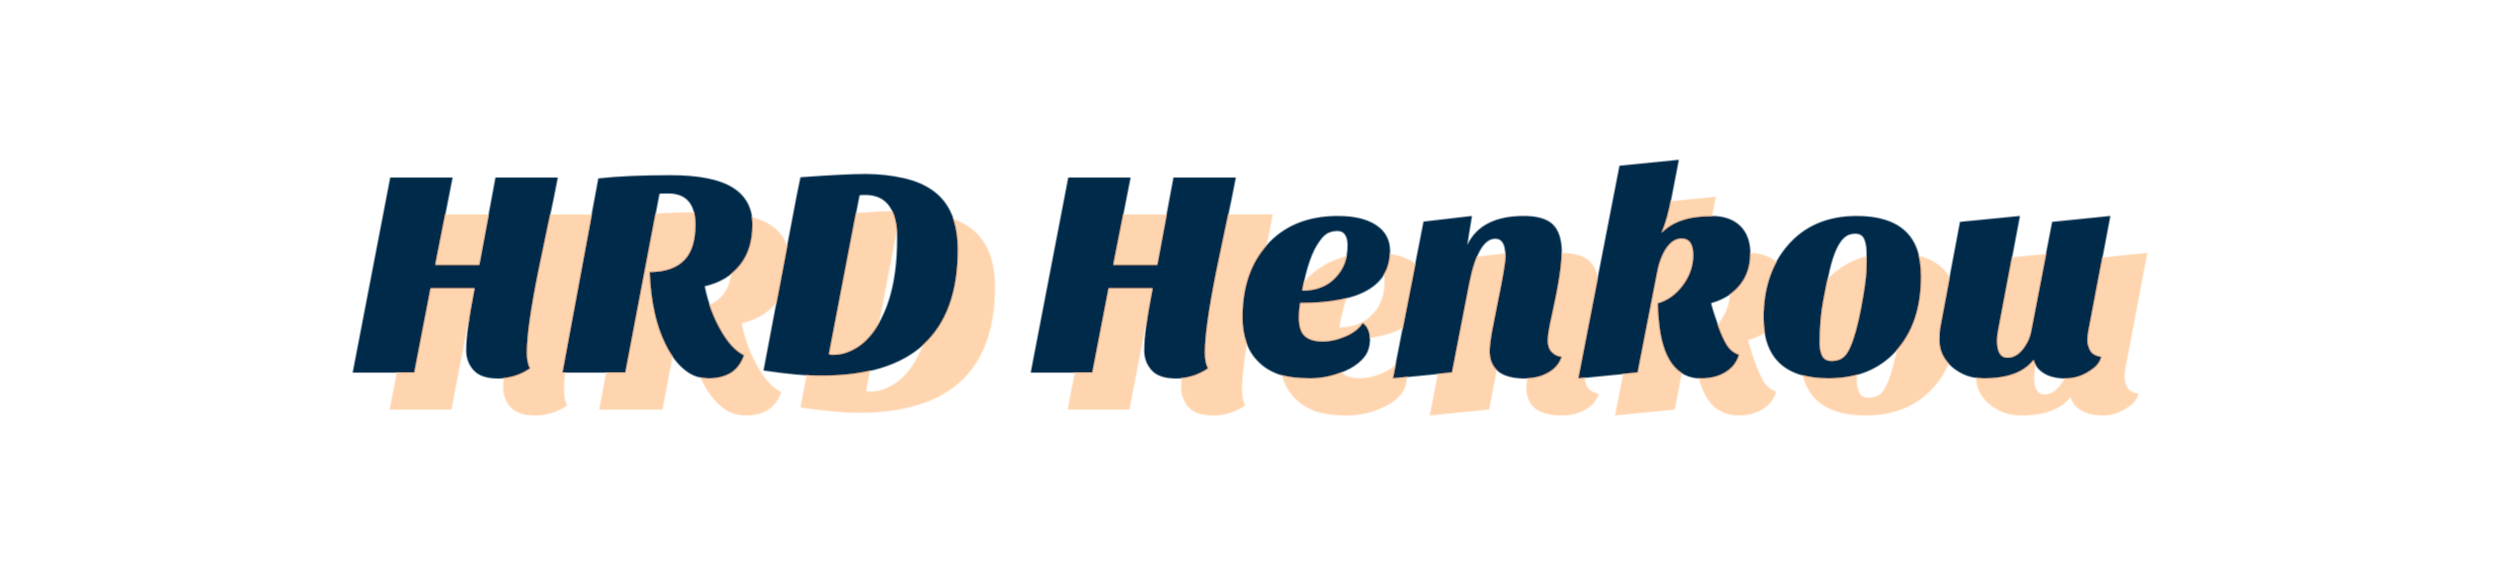
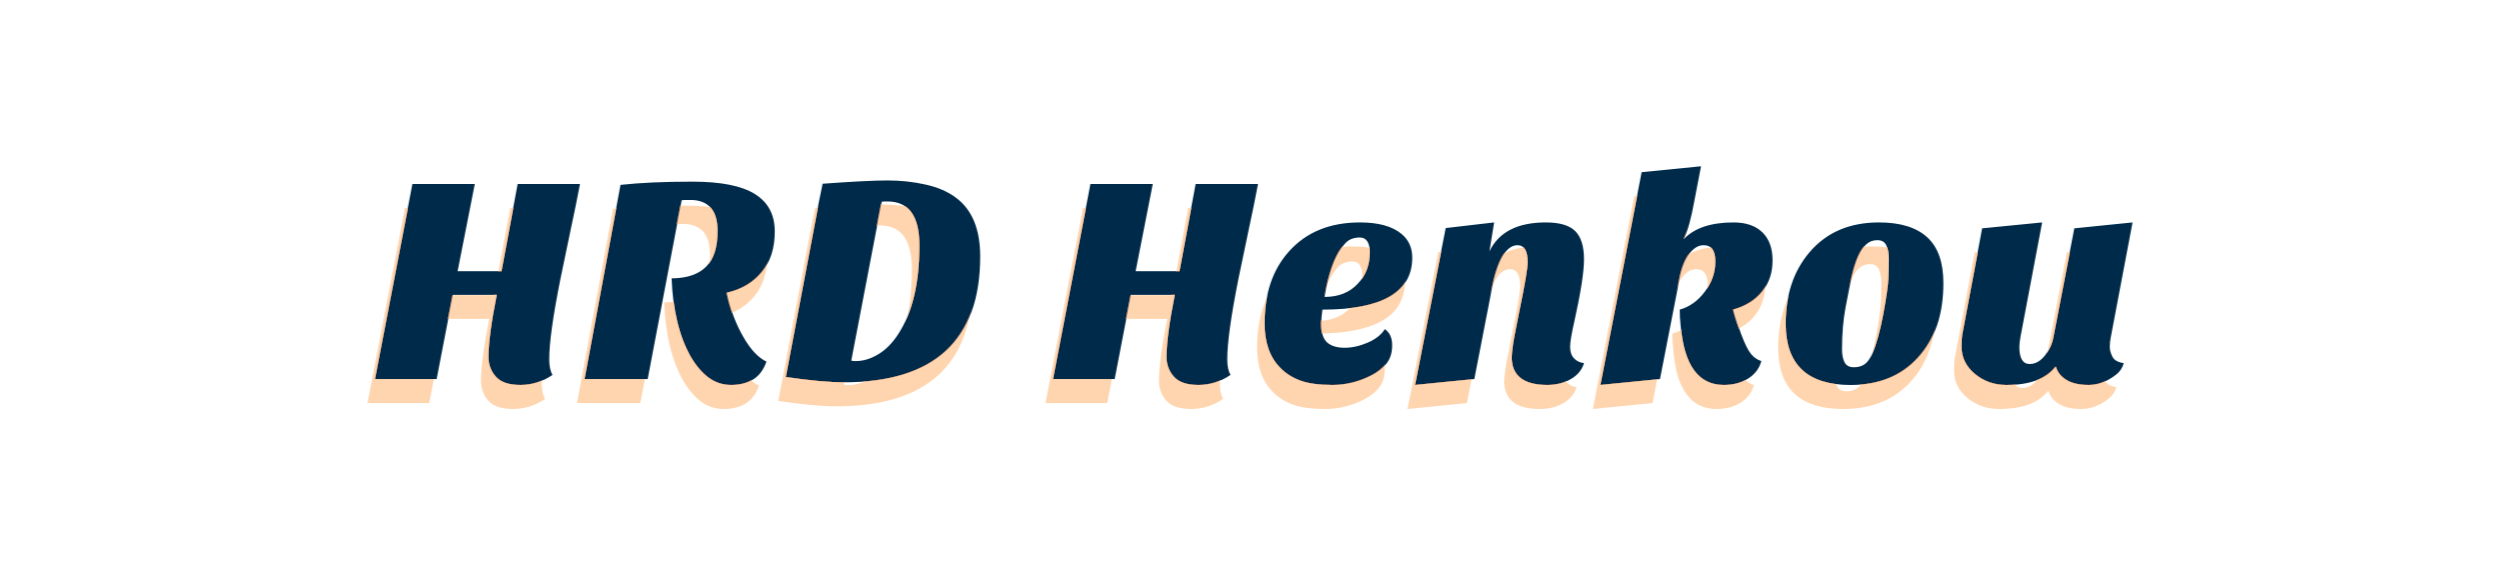
<svg xmlns="http://www.w3.org/2000/svg" width="541.348px" height="122.021px" viewBox="-20.674 13.989 541.348 122.021" style="background: rgb(255, 255, 255);" preserveAspectRatio="xMidYMid">
  <defs>
    <filter id="editing-hover" x="-100%" y="-100%" width="300%" height="300%">
      <feFlood flood-color="#ffd5af" result="flood" />
      <feComposite operator="in" in2="SourceAlpha" in="flood" result="shadow" />
-       <feOffset dx="-4" dy="-4" in="SourceGraphic" result="offset-1" />
-       <feOffset dx="4" dy="4" in="shadow" result="offset-2" />
+       <feOffset dx="0.8" dy="-2.6" in="SourceGraphic" result="offset-1" />
+       <feOffset dx="-0.8" dy="2.6" in="shadow" result="offset-2" />
      <feMerge>
        <feMergeNode in="offset-2" />
        <feMergeNode in="offset-1" />
      </feMerge>
    </filter>
  </defs>
  <g filter="url(#editing-hover)">
    <g transform="translate(59.31501, 98.67219)">
      <path d="M24.96-4.80L24.96-4.80L24.96-4.80Q24.96-9.28 26.75-18.24L26.75-18.24L17.28-18.24L13.76 0L0.38 0L8.51-42.24L22.02-42.24L18.30-23.36L27.78-23.36L31.30-42.24L44.80-42.24L44.80-42.24Q43.90-37.50 42.75-32.19L42.75-32.19L40.58-21.76L40.58-21.76Q38.14-9.60 38.14-4.29L38.14-4.29L38.14-4.29Q38.14-2.11 38.85-0.90L38.85-0.90L38.85-0.90Q35.65 1.28 31.90 1.28L31.90 1.28L31.90 1.28Q28.16 1.28 26.56-0.51L26.56-0.51L26.56-0.51Q24.96-2.30 24.96-4.80ZM59.46 0L45.76 0L53.57-42.05L53.57-42.05Q59.90-42.75 69.15-42.75L69.15-42.75L69.15-42.75Q78.40-42.75 82.69-40.06L82.69-40.06L82.69-40.06Q86.98-37.38 86.98-31.97L86.98-31.97L86.98-31.97Q86.98-26.56 84.19-23.17L84.19-23.17L84.19-23.17Q81.41-19.78 76.61-18.69L76.61-18.69L76.61-18.69Q77.70-13.38 80.19-9.09L80.19-9.09L80.19-9.09Q82.50-5.06 85.18-3.78L85.18-3.78L85.18-3.78Q84.22-1.09 82.27 0.10L82.27 0.10L82.27 0.10Q80.32 1.28 77.54 1.28L77.54 1.28L77.54 1.28Q74.75 1.28 72.58-0.35L72.58-0.35L72.58-0.35Q70.40-1.98 68.67-4.99L68.67-4.99L68.67-4.99Q65.02-11.52 64.64-21.82L64.64-21.82L65.09-21.82L65.09-21.82Q69.82-21.95 72.19-24.42L72.19-24.42L72.19-24.42Q74.56-26.88 74.56-32.06L74.56-32.06L74.56-32.06Q74.56-38.53 69.12-38.78L69.12-38.78L67.71-38.78L67.71-38.78Q67.14-38.78 66.82-38.72L66.82-38.72L59.46 0ZM131.46-26.56L131.46-26.56L131.46-26.56Q131.46 0.70 101.89 0.70L101.89 0.70L101.89 0.70Q97.15 0.70 89.34-0.45L89.34-0.45L96.51-38.27L96.51-38.27Q97.02-40.83 97.34-42.30L97.34-42.30L97.34-42.30Q107.07-43.01 111.39-43.01L111.39-43.01L111.39-43.01Q115.71-43.01 119.68-42.11L119.68-42.11L119.68-42.11Q123.65-41.22 126.27-39.23L126.27-39.23L126.27-39.23Q131.46-35.33 131.46-26.56ZM118.27-28.93L118.27-28.93L118.27-28.93Q118.27-38.46 111.42-38.46L111.42-38.46L110.78-38.46L110.78-38.46Q110.46-38.46 110.14-38.40L110.14-38.40L103.55-4.03L103.55-4.03Q103.81-3.90 104.06-3.90L104.06-3.90L104.58-3.90L104.58-3.90Q106.94-3.90 109.41-5.38L109.41-5.38L109.41-5.38Q111.87-6.85 113.79-9.86L113.79-9.86L113.79-9.86Q118.27-16.83 118.27-28.93ZM171.78-4.80L171.78-4.80L171.78-4.80Q171.78-9.28 173.57-18.24L173.57-18.24L164.10-18.24L160.58 0L147.20 0L155.33-42.24L168.83-42.24L165.12-23.36L174.59-23.36L178.11-42.24L191.62-42.24L191.62-42.24Q190.72-37.50 189.57-32.19L189.57-32.19L187.39-21.76L187.39-21.76Q184.96-9.60 184.96-4.29L184.96-4.29L184.96-4.29Q184.96-2.11 185.66-0.90L185.66-0.90L185.66-0.90Q182.46 1.28 178.72 1.28L178.72 1.28L178.72 1.28Q174.98 1.28 173.38-0.51L173.38-0.51L173.38-0.51Q171.78-2.30 171.78-4.80ZM219.07-10.82L219.07-10.82L219.07-10.82Q220.67-9.73 220.67-7.33L220.67-7.33L220.67-7.33Q220.67-4.93 219.46-3.39L219.46-3.39L219.46-3.39Q218.24-1.86 216.26-0.83L216.26-0.83L216.26-0.83Q212.16 1.28 207.74 1.28L207.74 1.28L207.74 1.28Q203.33 1.28 200.74 0.32L200.74 0.32L200.74 0.32Q198.14-0.64 196.42-2.43L196.42-2.43L196.42-2.43Q193.02-5.82 193.02-12.03L193.02-12.03L193.02-12.03Q193.02-21.70 198.27-27.58L198.27-27.58L198.27-27.58Q203.90-33.92 213.70-33.92L213.70-33.92L213.70-33.92Q219.78-33.92 222.78-31.36L222.78-31.36L222.78-31.36Q225.02-29.44 225.02-26.30L225.02-26.30L225.02-26.30Q225.02-15.04 205.57-15.04L205.57-15.04L205.57-15.04Q205.31-13.38 205.31-11.97L205.31-11.97L205.31-11.97Q205.31-9.02 206.62-7.90L206.62-7.90L206.62-7.90Q207.94-6.78 210.37-6.78L210.37-6.78L210.37-6.78Q212.80-6.78 215.39-7.90L215.39-7.90L215.39-7.90Q217.98-9.02 219.07-10.82ZM206.02-17.79L206.02-17.79L206.02-17.79Q210.56-17.79 213.18-20.61L213.18-20.61L213.18-20.61Q215.81-23.30 215.81-27.58L215.81-27.58L215.81-27.58Q215.81-29.06 215.26-29.86L215.26-29.86L215.26-29.86Q214.72-30.66 213.63-30.66L213.63-30.66L213.63-30.66Q212.54-30.66 211.62-30.24L211.62-30.24L211.62-30.24Q210.69-29.82 209.73-28.42L209.73-28.42L209.73-28.42Q207.36-25.22 206.02-17.79ZM254.27 1.28L254.27 1.28L254.27 1.28Q246.53 1.28 246.53-4.74L246.53-4.74L246.53-4.74Q246.59-6.40 247.10-9.22L247.10-9.22L248.26-15.10L248.26-15.10Q249.98-23.42 249.98-25.28L249.98-25.28L249.98-25.28Q249.98-28.99 247.81-28.99L247.81-28.99L247.81-28.99Q244.16-28.99 242.24-19.46L242.24-19.46L238.46 0L225.60 1.28L232.26-32.70L242.75-33.92L241.73-27.65L241.73-27.65Q244.74-33.92 253.95-33.92L253.95-33.92L253.95-33.92Q258.43-33.92 260.32-32.03L260.32-32.03L260.32-32.03Q262.21-30.14 262.21-25.92L262.21-25.92L262.21-25.92Q262.21-21.95 260.16-12.67L260.16-12.67L260.16-12.67Q259.20-8.51 259.20-6.94L259.20-6.94L259.20-6.94Q259.20-5.38 260.06-4.48L260.06-4.48L260.06-4.48Q260.93-3.58 262.21-3.46L262.21-3.46L262.21-3.46Q261.57-1.28 259.36 0L259.36 0L259.36 0Q257.15 1.28 254.27 1.28ZM283.84-30.34L283.84-30.34L283.84-30.34Q287.30-33.92 294.59-33.92L294.59-33.92L294.59-33.92Q298.62-33.92 300.83-31.78L300.83-31.78L300.83-31.78Q303.04-29.63 303.04-25.70L303.04-25.70L303.04-25.70Q303.04-21.76 300.83-18.98L300.83-18.98L300.83-18.98Q298.62-16.19 294.53-15.04L294.53-15.04L294.53-15.04Q294.85-13.76 295.30-12.42L295.30-12.42L296.19-9.86L296.19-9.86Q297.41-6.59 298.37-5.44L298.37-5.44L298.37-5.44Q299.33-4.29 300.61-3.90L300.61-3.90L300.61-3.90Q299.90-1.28 297.34 0.13L297.34 0.13L297.34 0.13Q295.30 1.28 292.48 1.28L292.48 1.28L292.48 1.28Q284.22 1.28 283.14-11.46L283.14-11.46L283.14-11.46Q282.94-13.25 282.94-15.04L282.94-15.04L282.94-15.04Q286.14-15.94 288.38-18.94L288.38-18.94L288.38-18.94Q290.62-21.95 290.62-25.47L290.62-25.47L290.62-25.47Q290.62-28.99 288.13-28.99L288.13-28.99L288.13-28.99Q286.34-28.99 284.93-27.01L284.93-27.01L284.93-27.01Q283.52-25.02 282.88-21.63L282.88-21.63L278.66 0L265.73 1.28L274.69-44.80L287.55-46.08L286.08-38.46L286.08-38.46Q285.12-33.09 283.84-30.34ZM319.94 1.28L319.94 1.28L319.94 1.28Q305.86 1.28 305.86-11.97L305.86-11.97L305.86-11.97Q305.86-21.38 311.04-27.46L311.04-27.46L311.04-27.46Q316.54-33.92 326.08-33.92L326.08-33.92L326.08-33.92Q332.99-33.92 336.51-30.72L336.51-30.72L336.51-30.72Q340.03-27.52 340.03-20.80L340.03-20.80L340.03-20.80Q340.03-10.56 334.53-4.61L334.53-4.61L334.53-4.61Q329.15 1.28 319.94 1.28ZM321.60-26.56L321.60-26.56L321.60-26.56Q320.83-24.83 320.22-22.24L320.22-22.24L320.22-22.24Q319.62-19.65 318.85-15.55L318.85-15.55L318.85-15.55Q318.08-11.46 318.08-6.40L318.08-6.40L318.08-6.40Q318.08-4.74 318.62-3.65L318.62-3.65L318.62-3.65Q319.17-2.56 320.64-2.56L320.64-2.56L320.64-2.56Q322.11-2.56 323.04-3.26L323.04-3.26L323.04-3.26Q323.97-3.97 324.67-5.63L324.67-5.63L324.67-5.63Q325.95-8.58 326.98-14.05L326.98-14.05L326.98-14.05Q328-19.52 328.10-21.89L328.10-21.89L328.10-21.89Q328.19-24.26 328.19-26.02L328.19-26.02L328.19-26.02Q328.19-27.78 327.68-28.93L327.68-28.93L327.68-28.93Q327.17-30.08 325.73-30.08L325.73-30.08L325.73-30.08Q324.29-30.08 323.33-29.18L323.33-29.18L323.33-29.18Q322.37-28.29 321.60-26.56ZM364.35-2.69L364.35-2.69L364.35-2.69Q361.28 1.28 353.66 1.28L353.66 1.28L353.66 1.28Q349.70 1.28 346.82-1.12L346.82-1.12L346.82-1.12Q343.94-3.52 343.94-6.98L343.94-6.98L343.94-6.98Q343.94-8.90 344.13-9.86L344.13-9.86L348.42-32.64L361.41-33.92L356.74-9.22L356.74-9.22Q356.48-7.81 356.48-6.98L356.48-6.98L356.48-6.98Q356.48-3.26 358.72-3.26L358.72-3.26L358.72-3.26Q361.22-3.26 363.01-6.66L363.01-6.66L363.01-6.66Q363.58-7.74 363.84-9.15L363.84-9.15L368.38-32.64L380.99-33.92L376.26-8.96L376.26-8.96Q376.06-8 376.06-6.98L376.06-6.98L376.06-6.98Q376.06-5.95 376.64-4.83L376.64-4.83L376.64-4.83Q377.22-3.71 379.07-3.46L379.07-3.46L379.07-3.46Q378.69-1.92 377.34-0.90L377.34-0.90L377.34-0.90Q374.53 1.28 371.49 1.28L371.49 1.28L371.49 1.28Q368.45 1.28 366.66 0.19L366.66 0.19L366.66 0.19Q364.86-0.90 364.35-2.69Z" fill="#052b4a" />
    </g>
  </g>
  <style>text {
  font-size: 64px;
  font-family: Arial Black;
  dominant-baseline: central;
  text-anchor: middle;
}</style>
</svg>
